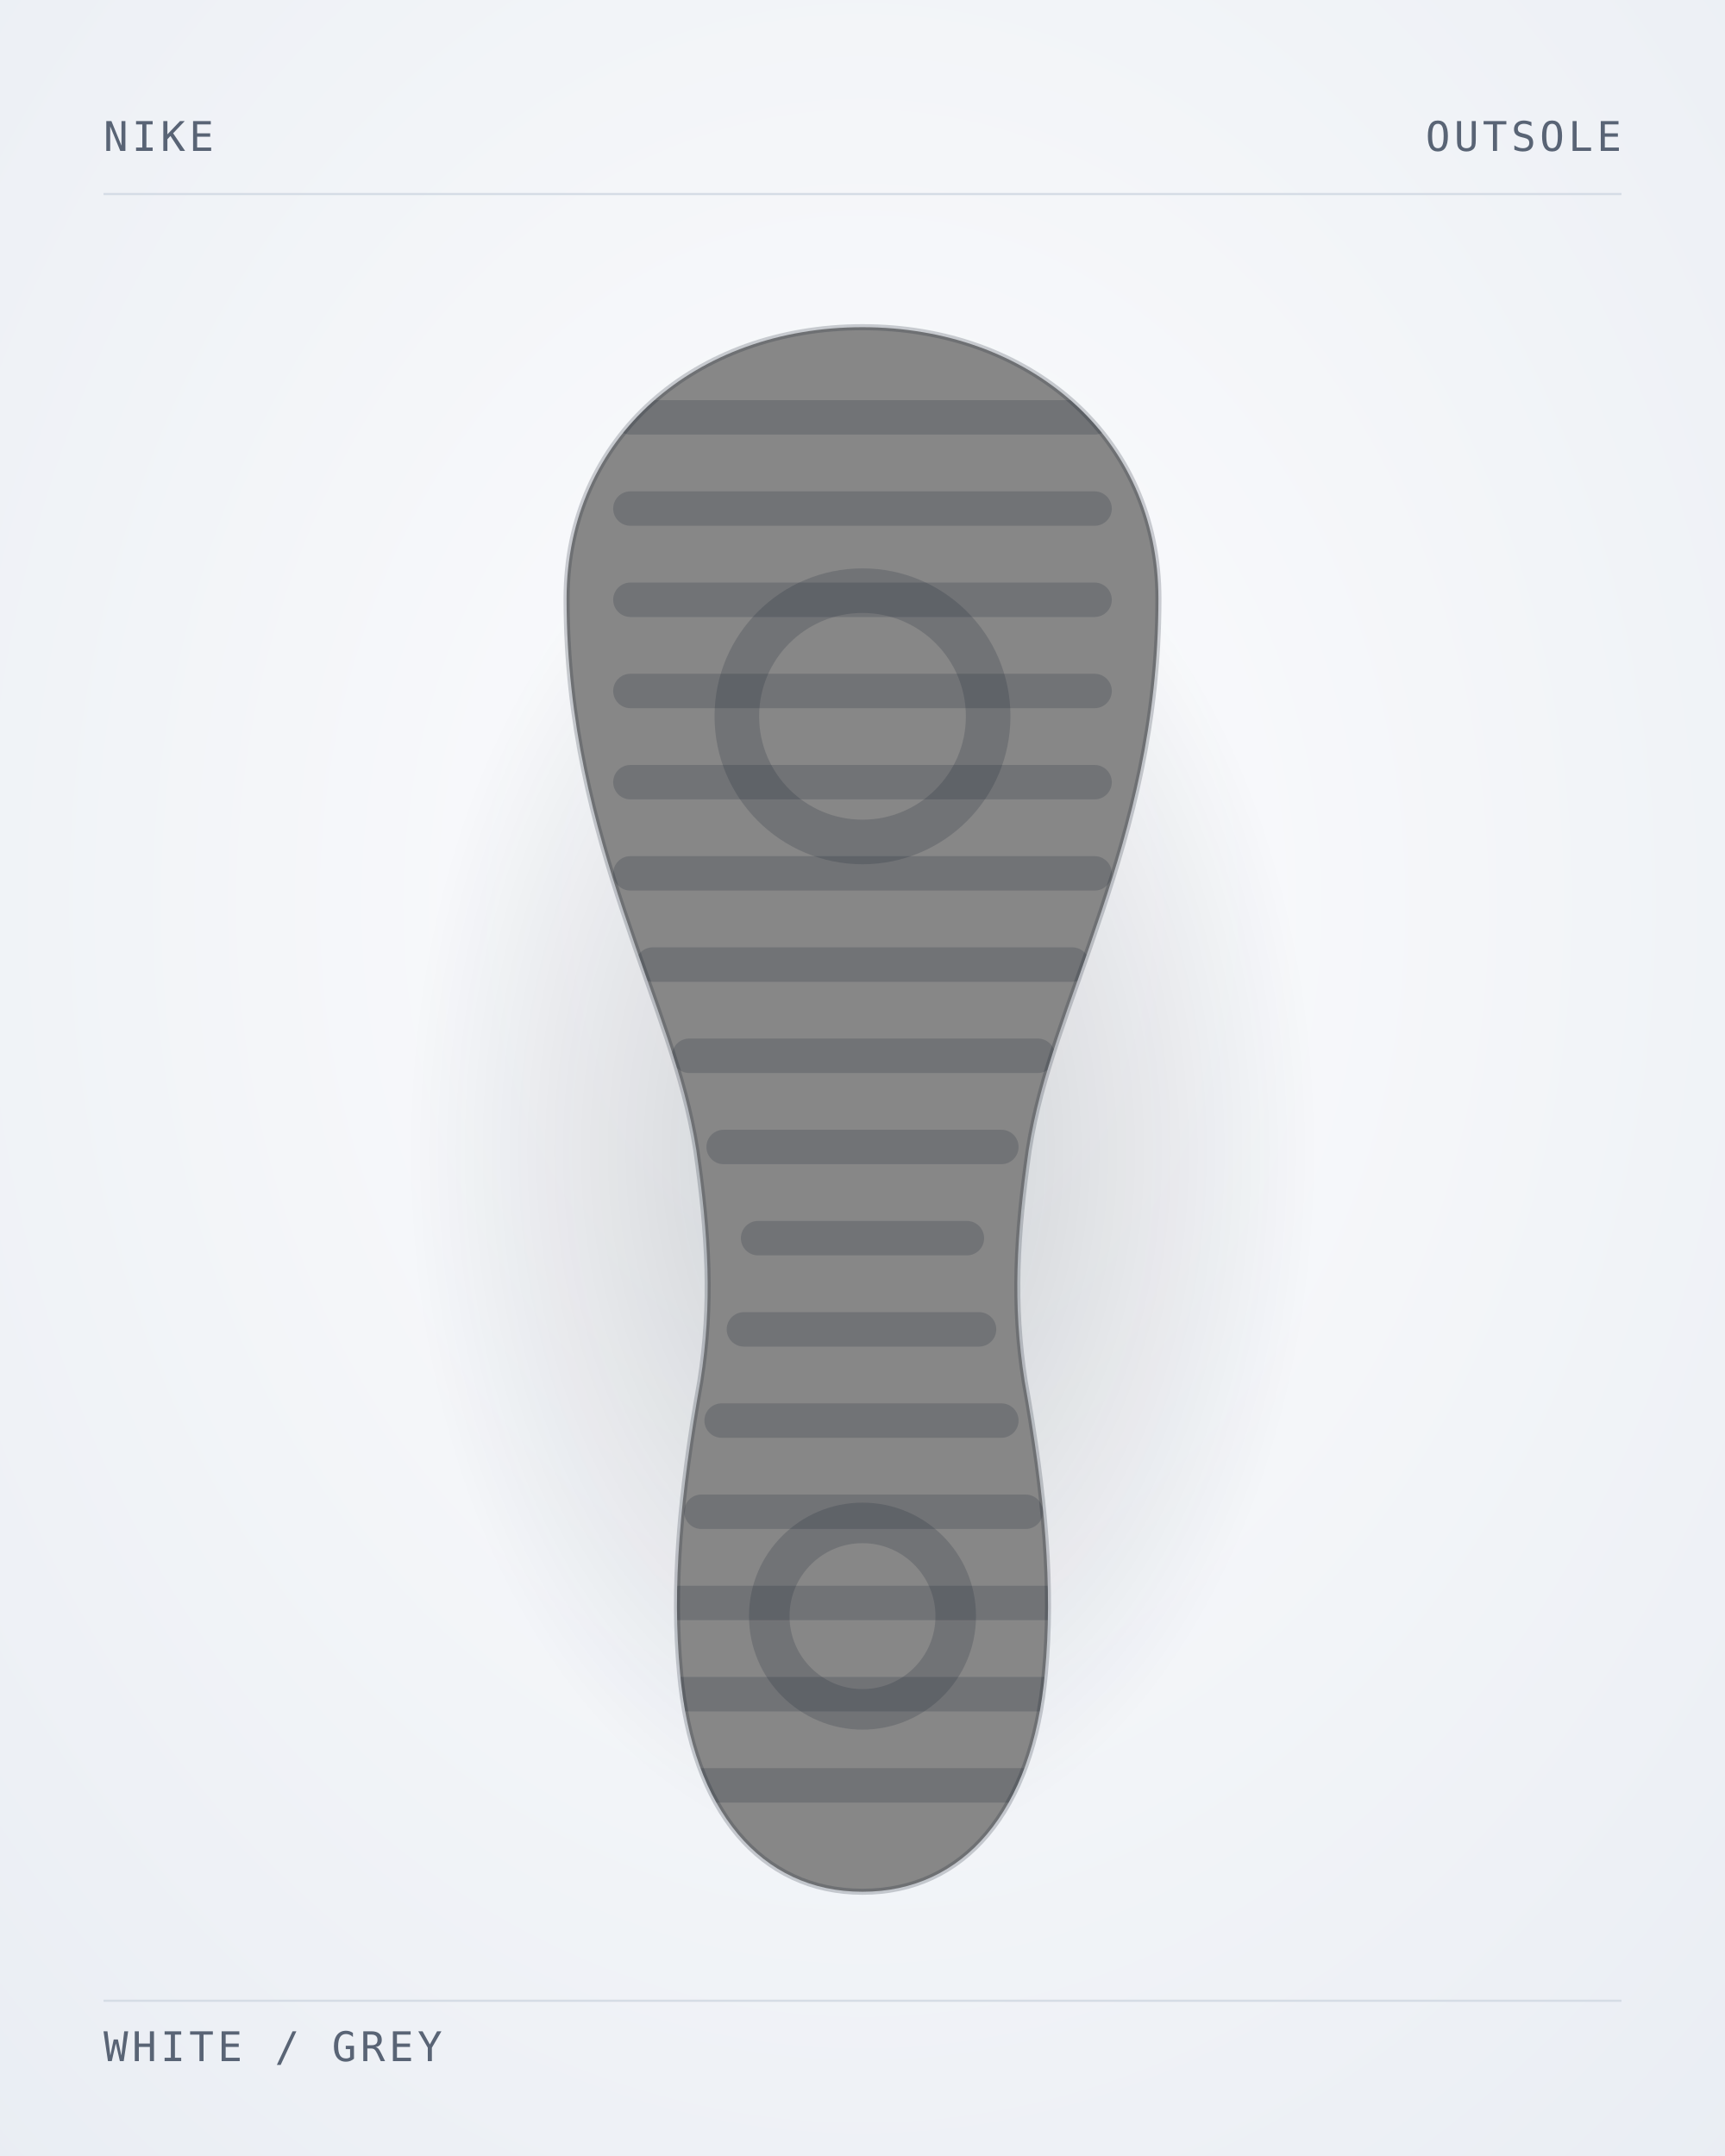
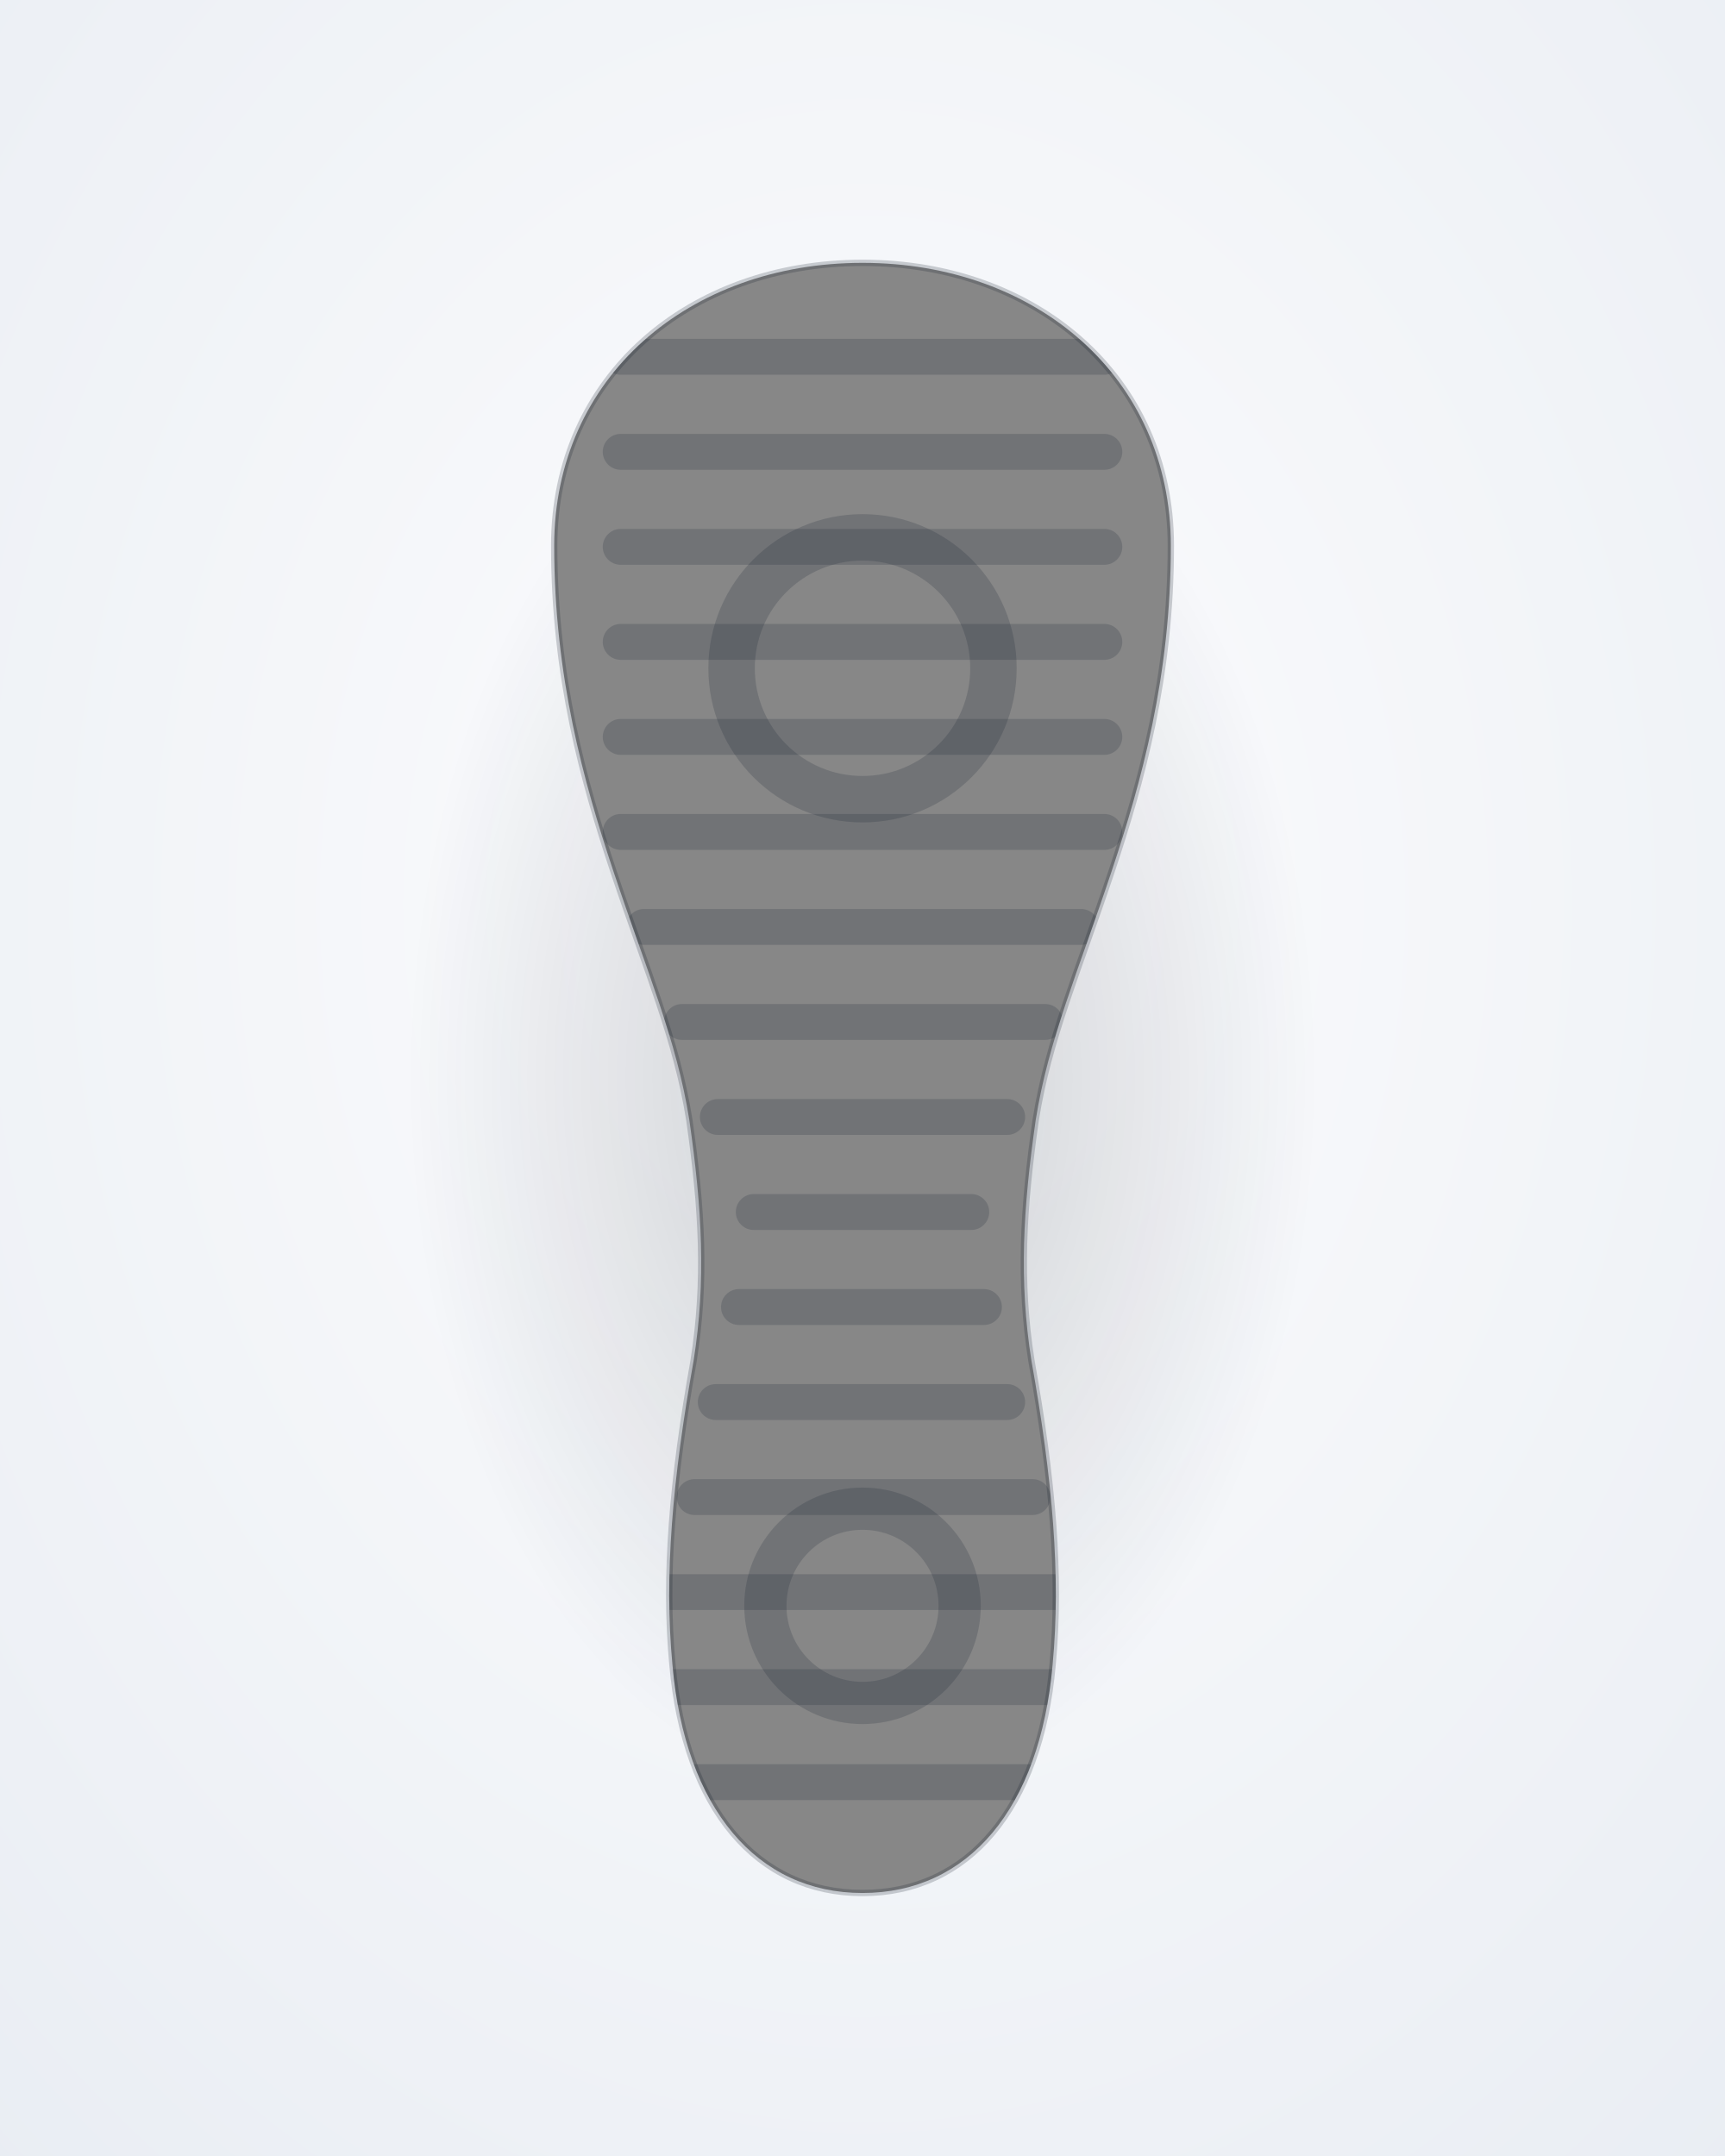
<svg xmlns="http://www.w3.org/2000/svg" viewBox="0 0 800 1000" width="800" height="1000" role="img">
  <defs>
    <radialGradient id="bg" cx="0.5" cy="0.42" r="0.78">
      <stop offset="0" stop-color="#fdfdfe" />
      <stop offset="1" stop-color="#e9edf3" />
    </radialGradient>
    <radialGradient id="contact" cx="0.5" cy="0.5" r="0.5">
      <stop offset="0" stop-color="#0a1526" stop-opacity="0.20" />
      <stop offset="1" stop-color="#0a1526" stop-opacity="0" />
    </radialGradient>
  </defs>
  <rect width="800" height="1000" fill="url(#bg)" />
-   <ellipse cx="400" cy="534" rx="210" ry="330" fill="url(#contact)" />
-   <g transform="translate(259.0 148) scale(0.94)">
+   <ellipse cx="400" cy="500" rx="210" ry="332" fill="url(#contact)" />
+   <g transform="translate(253.1 118.0) scale(0.9794)">
    <defs>
      <clipPath id="outsole-nikeairmax90mens">
        <path d="M150 4 C232 4 296 58 296 138 C296 200 282 250 268 292 C252 340 238 372 232 410 C226 452 224 486 230 524 C240 580 244 626 240 668 C234 736 200 776 150 776 C100 776 66 736 60 668 C56 626 60 580 70 524 C76 486 74 452 68 410 C62 372 48 340 32 292 C18 250 4 200 4 138 C4 58 68 4 150 4 Z" />
      </clipPath>
    </defs>
    <path d="M150 4 C232 4 296 58 296 138 C296 200 282 250 268 292 C252 340 238 372 232 410 C226 452 224 486 230 524 C240 580 244 626 240 668 C234 736 200 776 150 776 C100 776 66 736 60 668 C56 626 60 580 70 524 C76 486 74 452 68 410 C62 372 48 340 32 292 C18 250 4 200 4 138 C4 58 68 4 150 4 Z" fill="#878787" />
    <g clip-path="url(#outsole-nikeairmax90mens)">
      <rect x="27" y="40" width="246" height="17" rx="8.5" fill="rgba(10,21,38,0.17)" />
      <rect x="27" y="85" width="246" height="17" rx="8.5" fill="rgba(10,21,38,0.17)" />
      <rect x="27" y="130" width="246" height="17" rx="8.5" fill="rgba(10,21,38,0.17)" />
      <rect x="27" y="175" width="246" height="17" rx="8.5" fill="rgba(10,21,38,0.17)" />
      <rect x="27" y="220" width="246" height="17" rx="8.5" fill="rgba(10,21,38,0.17)" />
      <rect x="27" y="265" width="246" height="17" rx="8.5" fill="rgba(10,21,38,0.17)" />
      <rect x="38" y="310" width="224" height="17" rx="8.5" fill="rgba(10,21,38,0.17)" />
      <rect x="56" y="355" width="189" height="17" rx="8.5" fill="rgba(10,21,38,0.17)" />
      <rect x="73" y="400" width="154" height="17" rx="8.5" fill="rgba(10,21,38,0.17)" />
      <rect x="90" y="445" width="120" height="17" rx="8.5" fill="rgba(10,21,38,0.17)" />
      <rect x="83" y="490" width="133" height="17" rx="8.5" fill="rgba(10,21,38,0.17)" />
      <rect x="72" y="535" width="155" height="17" rx="8.5" fill="rgba(10,21,38,0.17)" />
      <rect x="62" y="580" width="177" height="17" rx="8.5" fill="rgba(10,21,38,0.17)" />
      <rect x="51" y="625" width="199" height="17" rx="8.5" fill="rgba(10,21,38,0.17)" />
      <rect x="40" y="670" width="221" height="17" rx="8.5" fill="rgba(10,21,38,0.17)" />
      <rect x="29" y="715" width="243" height="17" rx="8.5" fill="rgba(10,21,38,0.17)" />
      <circle cx="150" cy="196" r="62" fill="none" stroke="rgba(10,21,38,0.17)" stroke-width="22" />
      <circle cx="150" cy="640" r="46" fill="none" stroke="rgba(10,21,38,0.17)" stroke-width="20" />
    </g>
    <path d="M150 4 C232 4 296 58 296 138 C296 200 282 250 268 292 C252 340 238 372 232 410 C226 452 224 486 230 524 C240 580 244 626 240 668 C234 736 200 776 150 776 C100 776 66 736 60 668 C56 626 60 580 70 524 C76 486 74 452 68 410 C62 372 48 340 32 292 C18 250 4 200 4 138 C4 58 68 4 150 4 Z" fill="none" stroke="rgba(10,21,38,0.20)" stroke-width="3" />
  </g>
-   <g font-family="ui-monospace, SFMono-Regular, Menlo, monospace" font-size="19" letter-spacing="1.8" fill="#596475">
-     <text x="48" y="70">NIKE</text>
-     <text x="752" y="70" text-anchor="end">OUTSOLE</text>
-     <text x="48" y="956">WHITE / GREY</text>
-   </g>
-   <line x1="48" y1="90" x2="752" y2="90" stroke="#d5dce5" stroke-width="1" />
-   <line x1="48" y1="928" x2="752" y2="928" stroke="#d5dce5" stroke-width="1" />
</svg>
